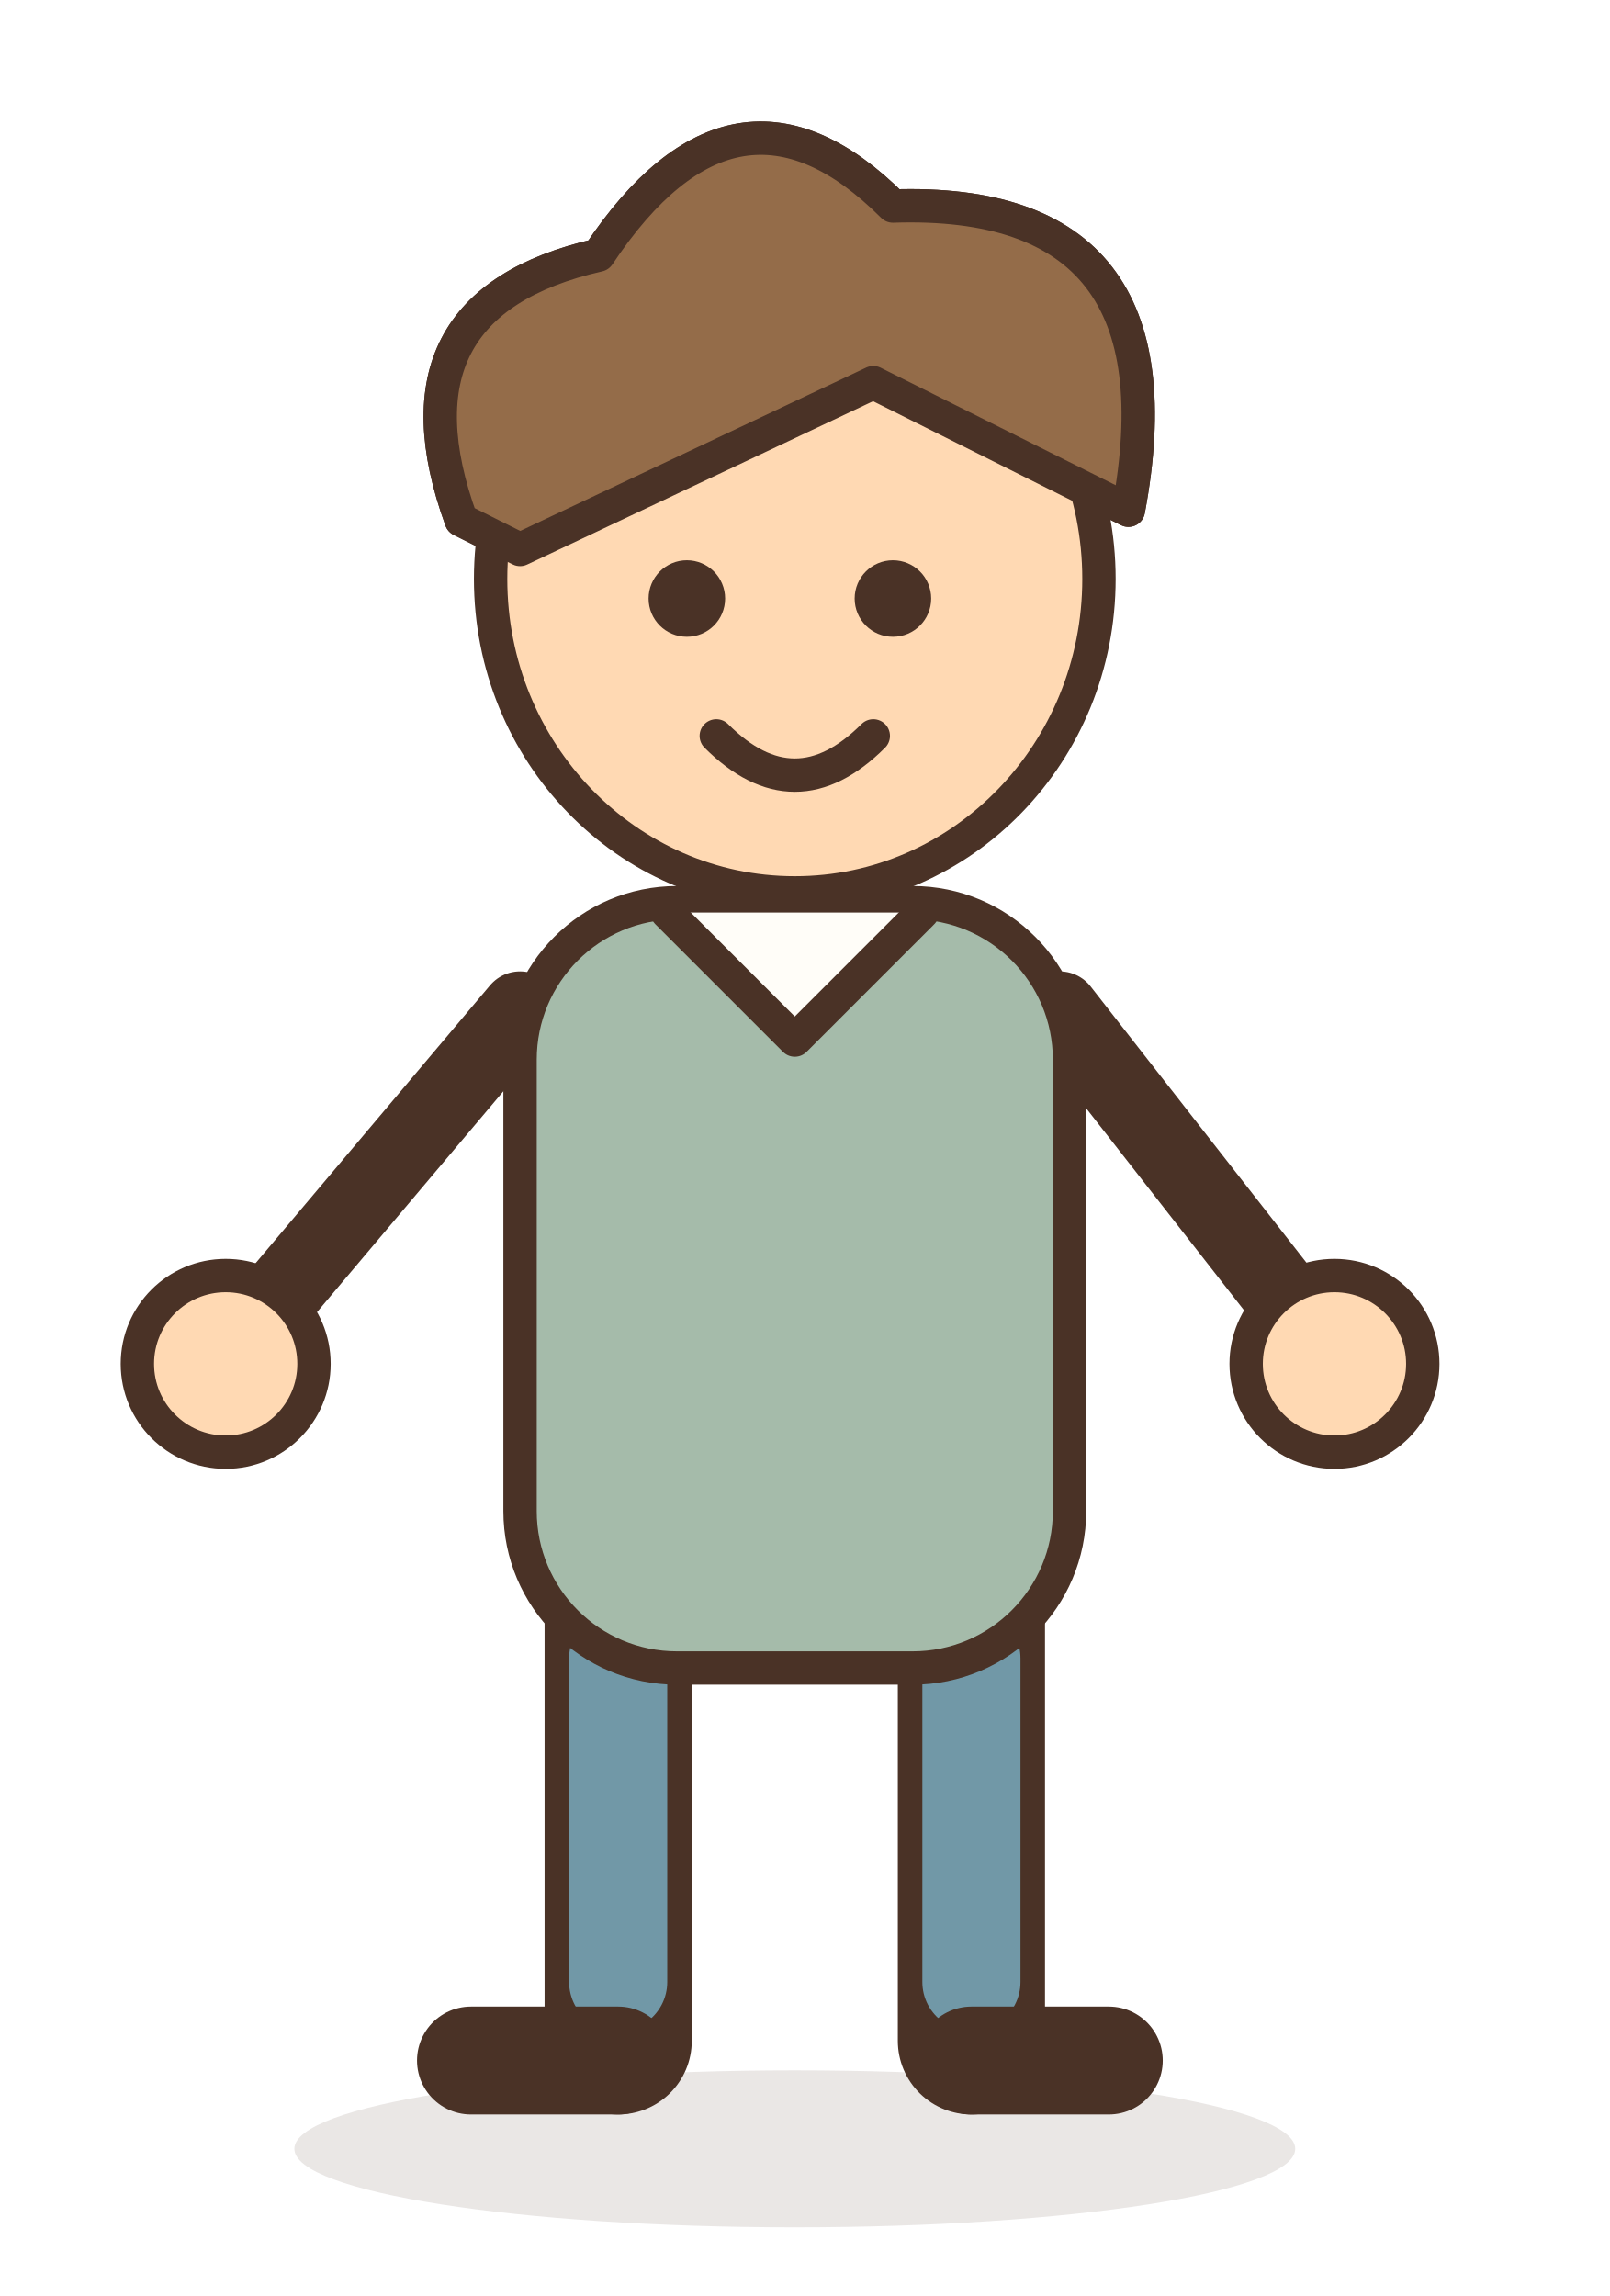
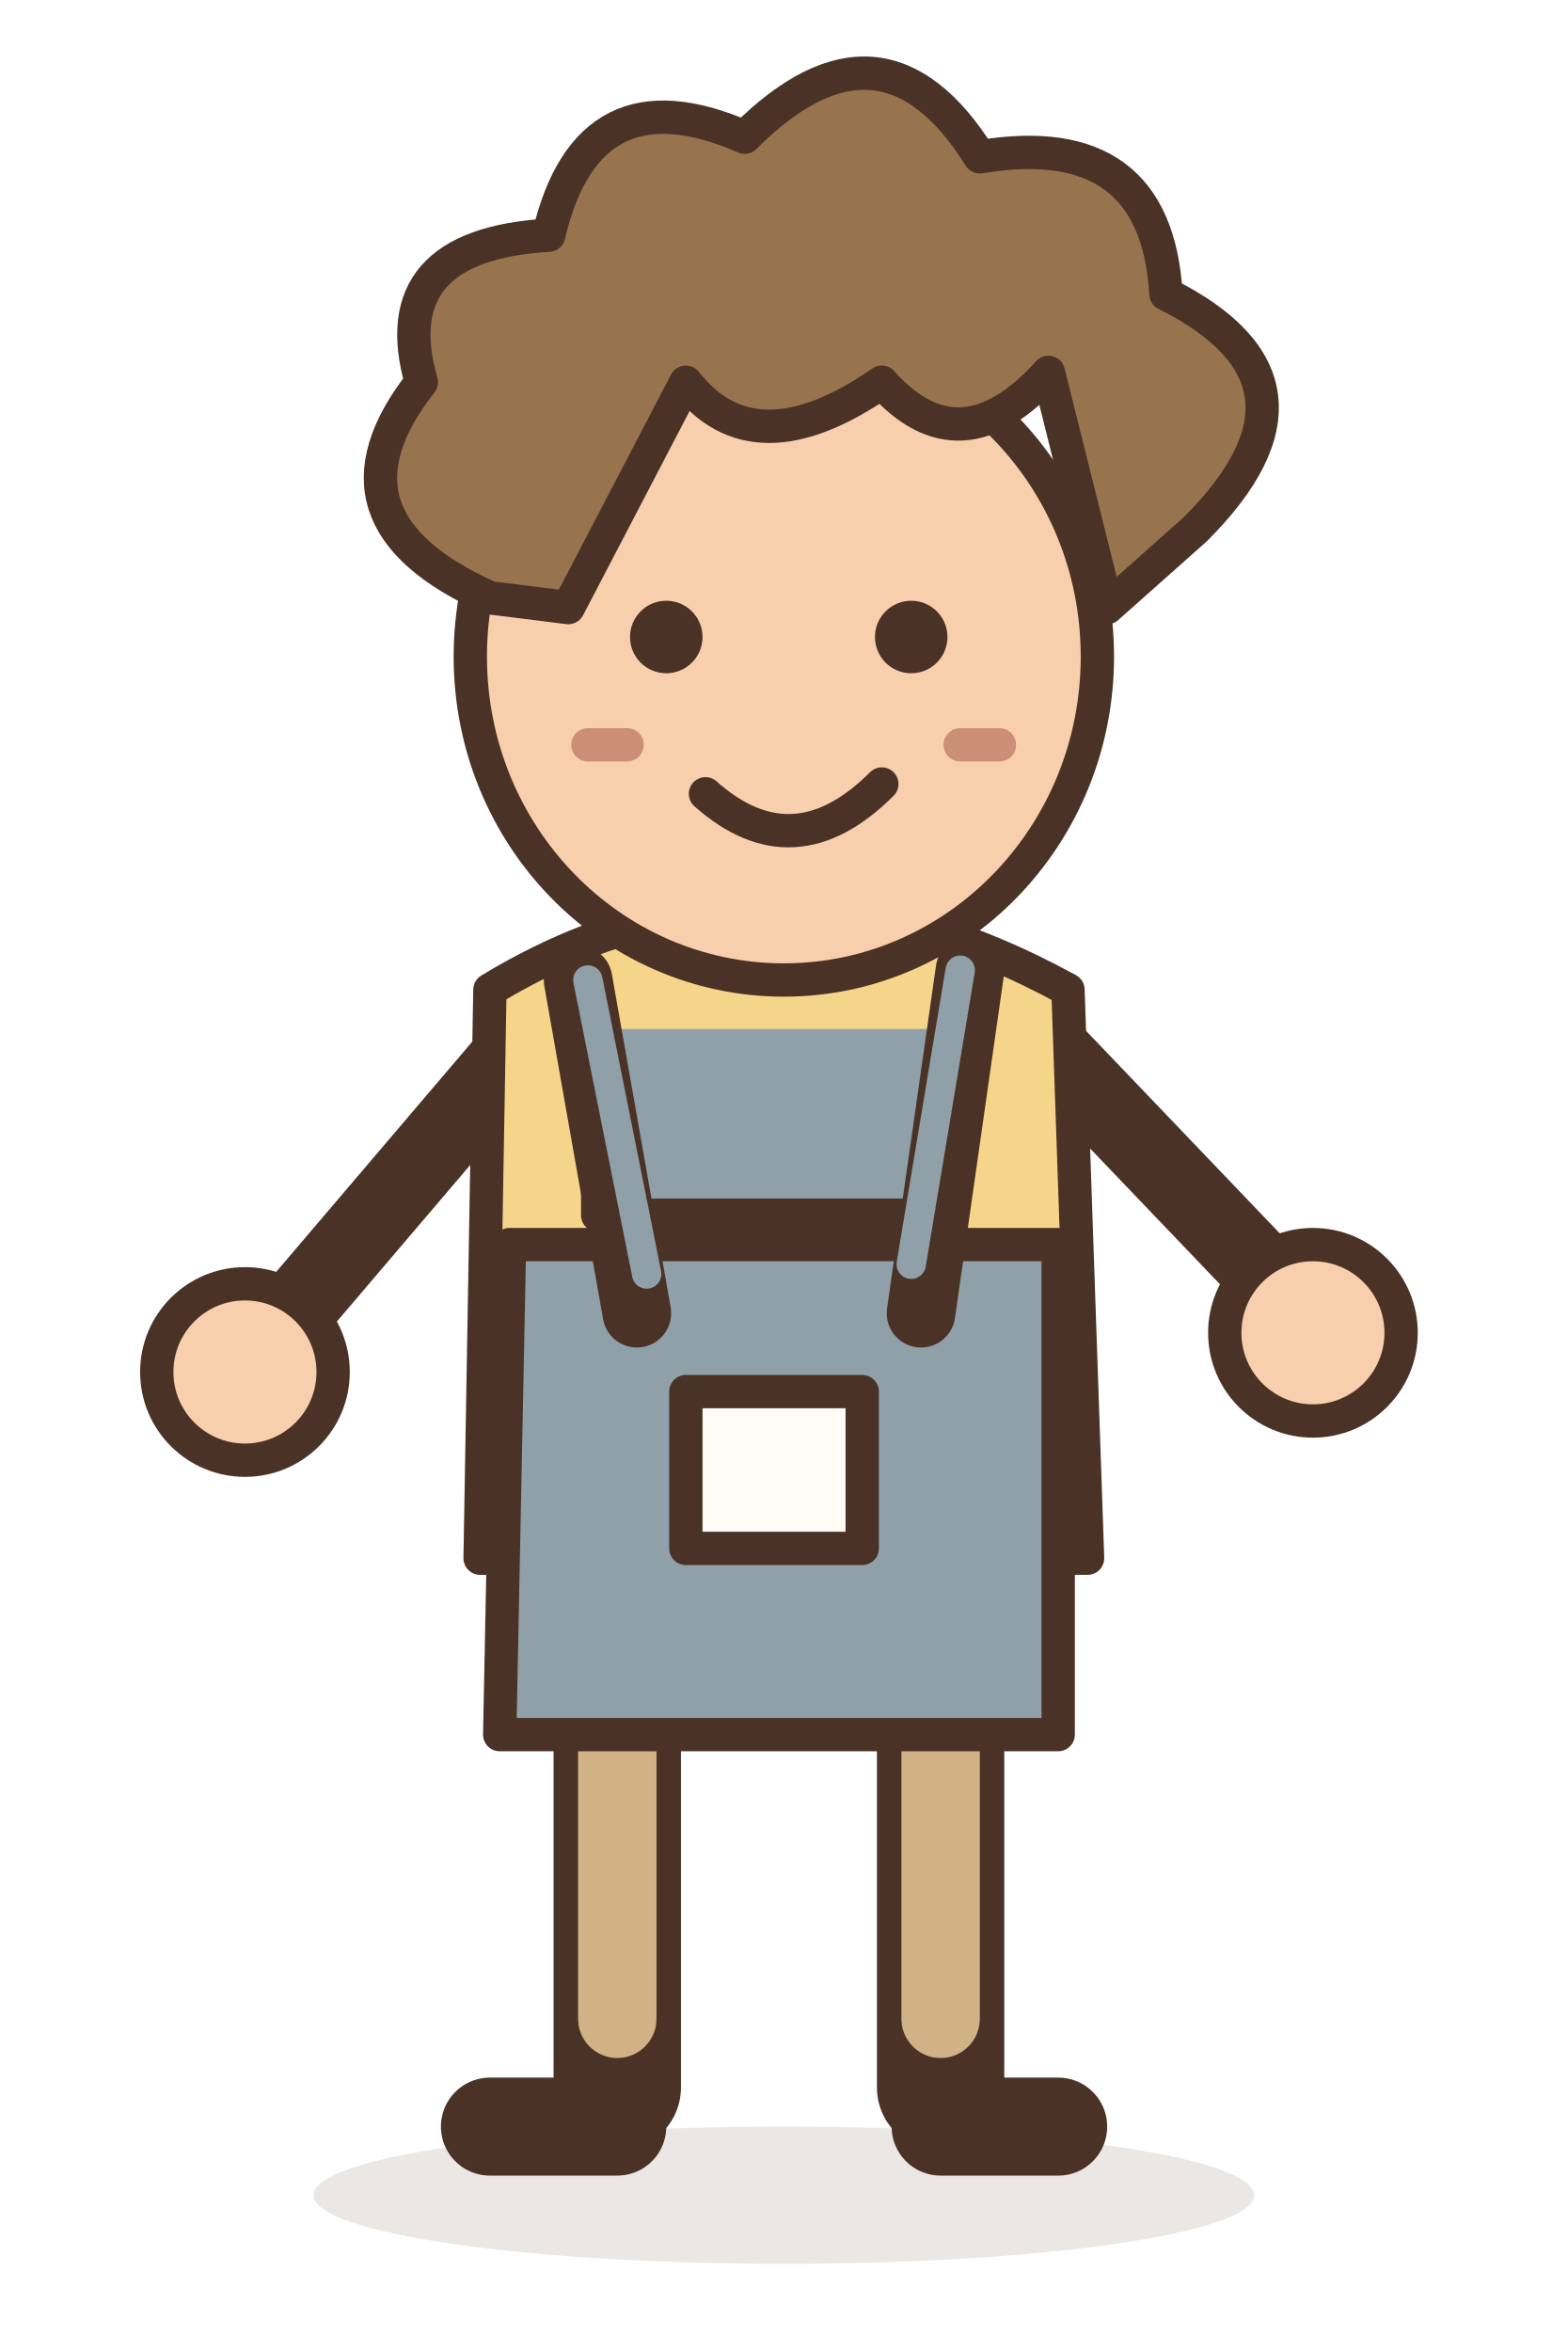
- <svg xmlns="http://www.w3.org/2000/svg" viewBox="0 0 164 234">
+ <svg xmlns="http://www.w3.org/2000/svg" viewBox="0 0 160 240">
  <g stroke="#4A3226" stroke-width="3.4" stroke-linecap="round" stroke-linejoin="round">
-     <ellipse cx="81" cy="219" rx="51" ry="8" fill="#4A3226" opacity=".12" stroke="none" />
-     <path d="M63 163v45M99 163v45" stroke="#4A3226" stroke-width="15" />
-     <path d="M63 169v33M99 169v33" stroke="#7198A7" stroke-width="10" />
-     <path d="M63 210H48M99 210h14" stroke-width="11" />
-     <path d="M47 53q-8-22 14-27 14-21 30-5 30-1 24 31L89 39 53 56z" fill="#946C49" />
-     <ellipse cx="81" cy="59" rx="31" ry="32" fill="#FFD9B3" />
-     <path d="M47 53q-8-22 14-27 14-21 30-5 30-1 24 31L89 39 53 56z" fill="#946C49" />
-     <circle cx="70" cy="61" r="2.2" fill="#4A3226" />
-     <circle cx="91" cy="61" r="2.2" fill="#4A3226" />
-     <path d="M73 75q8 8 16 0" fill="none" />
-     <path d="M53 103l-27 32M108 103l25 32" stroke-width="8" />
-     <circle cx="23" cy="139" r="9" fill="#FFD9B3" />
-     <circle cx="136" cy="139" r="9" fill="#FFD9B3" />
-     <rect x="53" y="92" width="56" height="78" rx="16" fill="#A5BBAA" />
-     <path d="M68 93l13 13 13-13" fill="#FFFDF8" />
+     <ellipse cx="80" cy="224" rx="48" ry="7" fill="#4A3226" opacity=".12" stroke="none" />
+     <path d="M63 174v39M96 174v39" stroke-width="13" />
+     <path d="M63 177v29M96 177v29" stroke="#D0B286" stroke-width="8" />
+     <path d="M63 217H50M96 217h12" stroke-width="10" />
+     <path d="M52 108l-23 27M108 108l22 23" stroke-width="8" />
+     <circle cx="25" cy="140" r="9" fill="#F8CFAD" />
+     <circle cx="134" cy="136" r="9" fill="#F8CFAD" />
+     <path d="M50 101q28-17 59 0l2 58H49z" fill="#F5D58A" />
+     <path d="M61 105v19h36v-19M52 127h56v50H51z" fill="#8FA0A8" />
+     <path d="M59 100l6 34M99 99l-5 35" stroke="#4A3226" stroke-width="7" />
+     <path d="M60 100l6 30M98 99l-5 30" stroke="#8FA0A8" stroke-width="3" />
+     <path d="M70 142h18v16H70z" fill="#FFFDF6" />
+     <ellipse cx="80" cy="67" rx="32" ry="33" fill="#F8CFAD" />
+     <path d="M50 61q-18-8-7-22-4-14 13-15 4-17 20-10 14-14 24 2 18-3 19 14 18 9 3 24l-9 8-6-24q-9 10-17 1-13 9-20 0L58 62z" fill="#97734E" />
+     <circle cx="68" cy="65" r="2" fill="#4A3226" />
+     <circle cx="93" cy="65" r="2" fill="#4A3226" />
+     <path d="M72 81q9 8 18-1" fill="none" />
+     <path d="M60 76h4M98 76h4" stroke="#CB8F77" />
  </g>
</svg>
